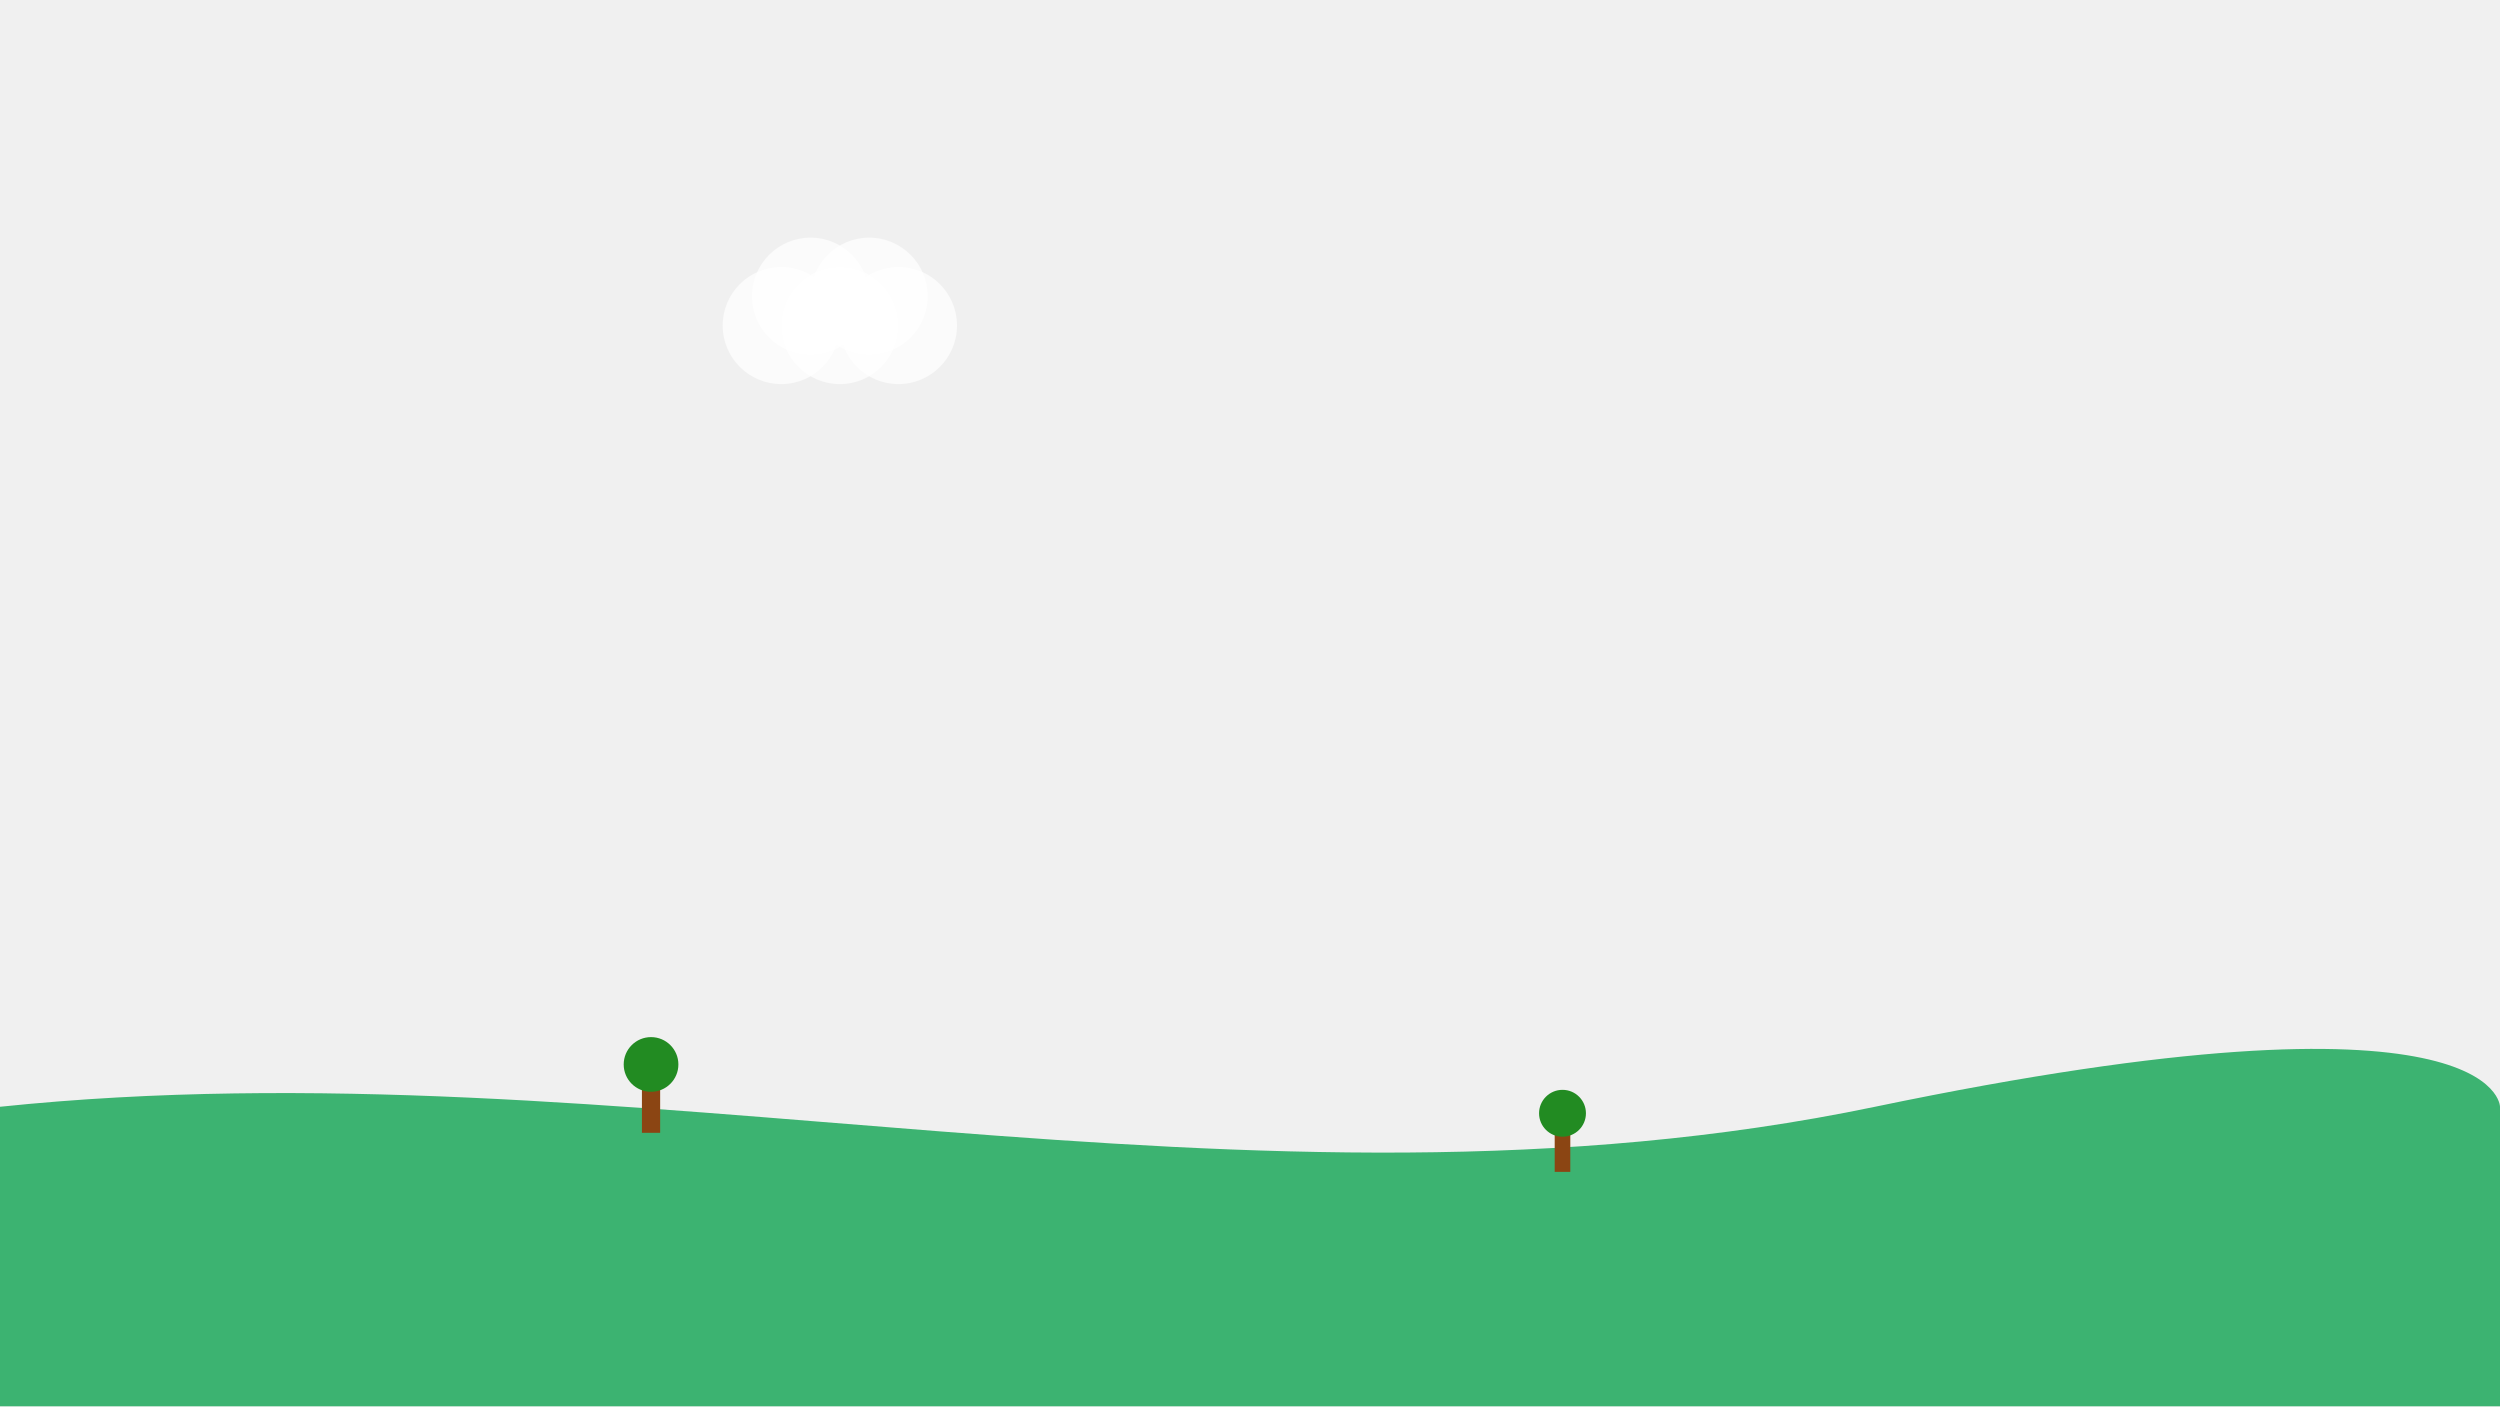
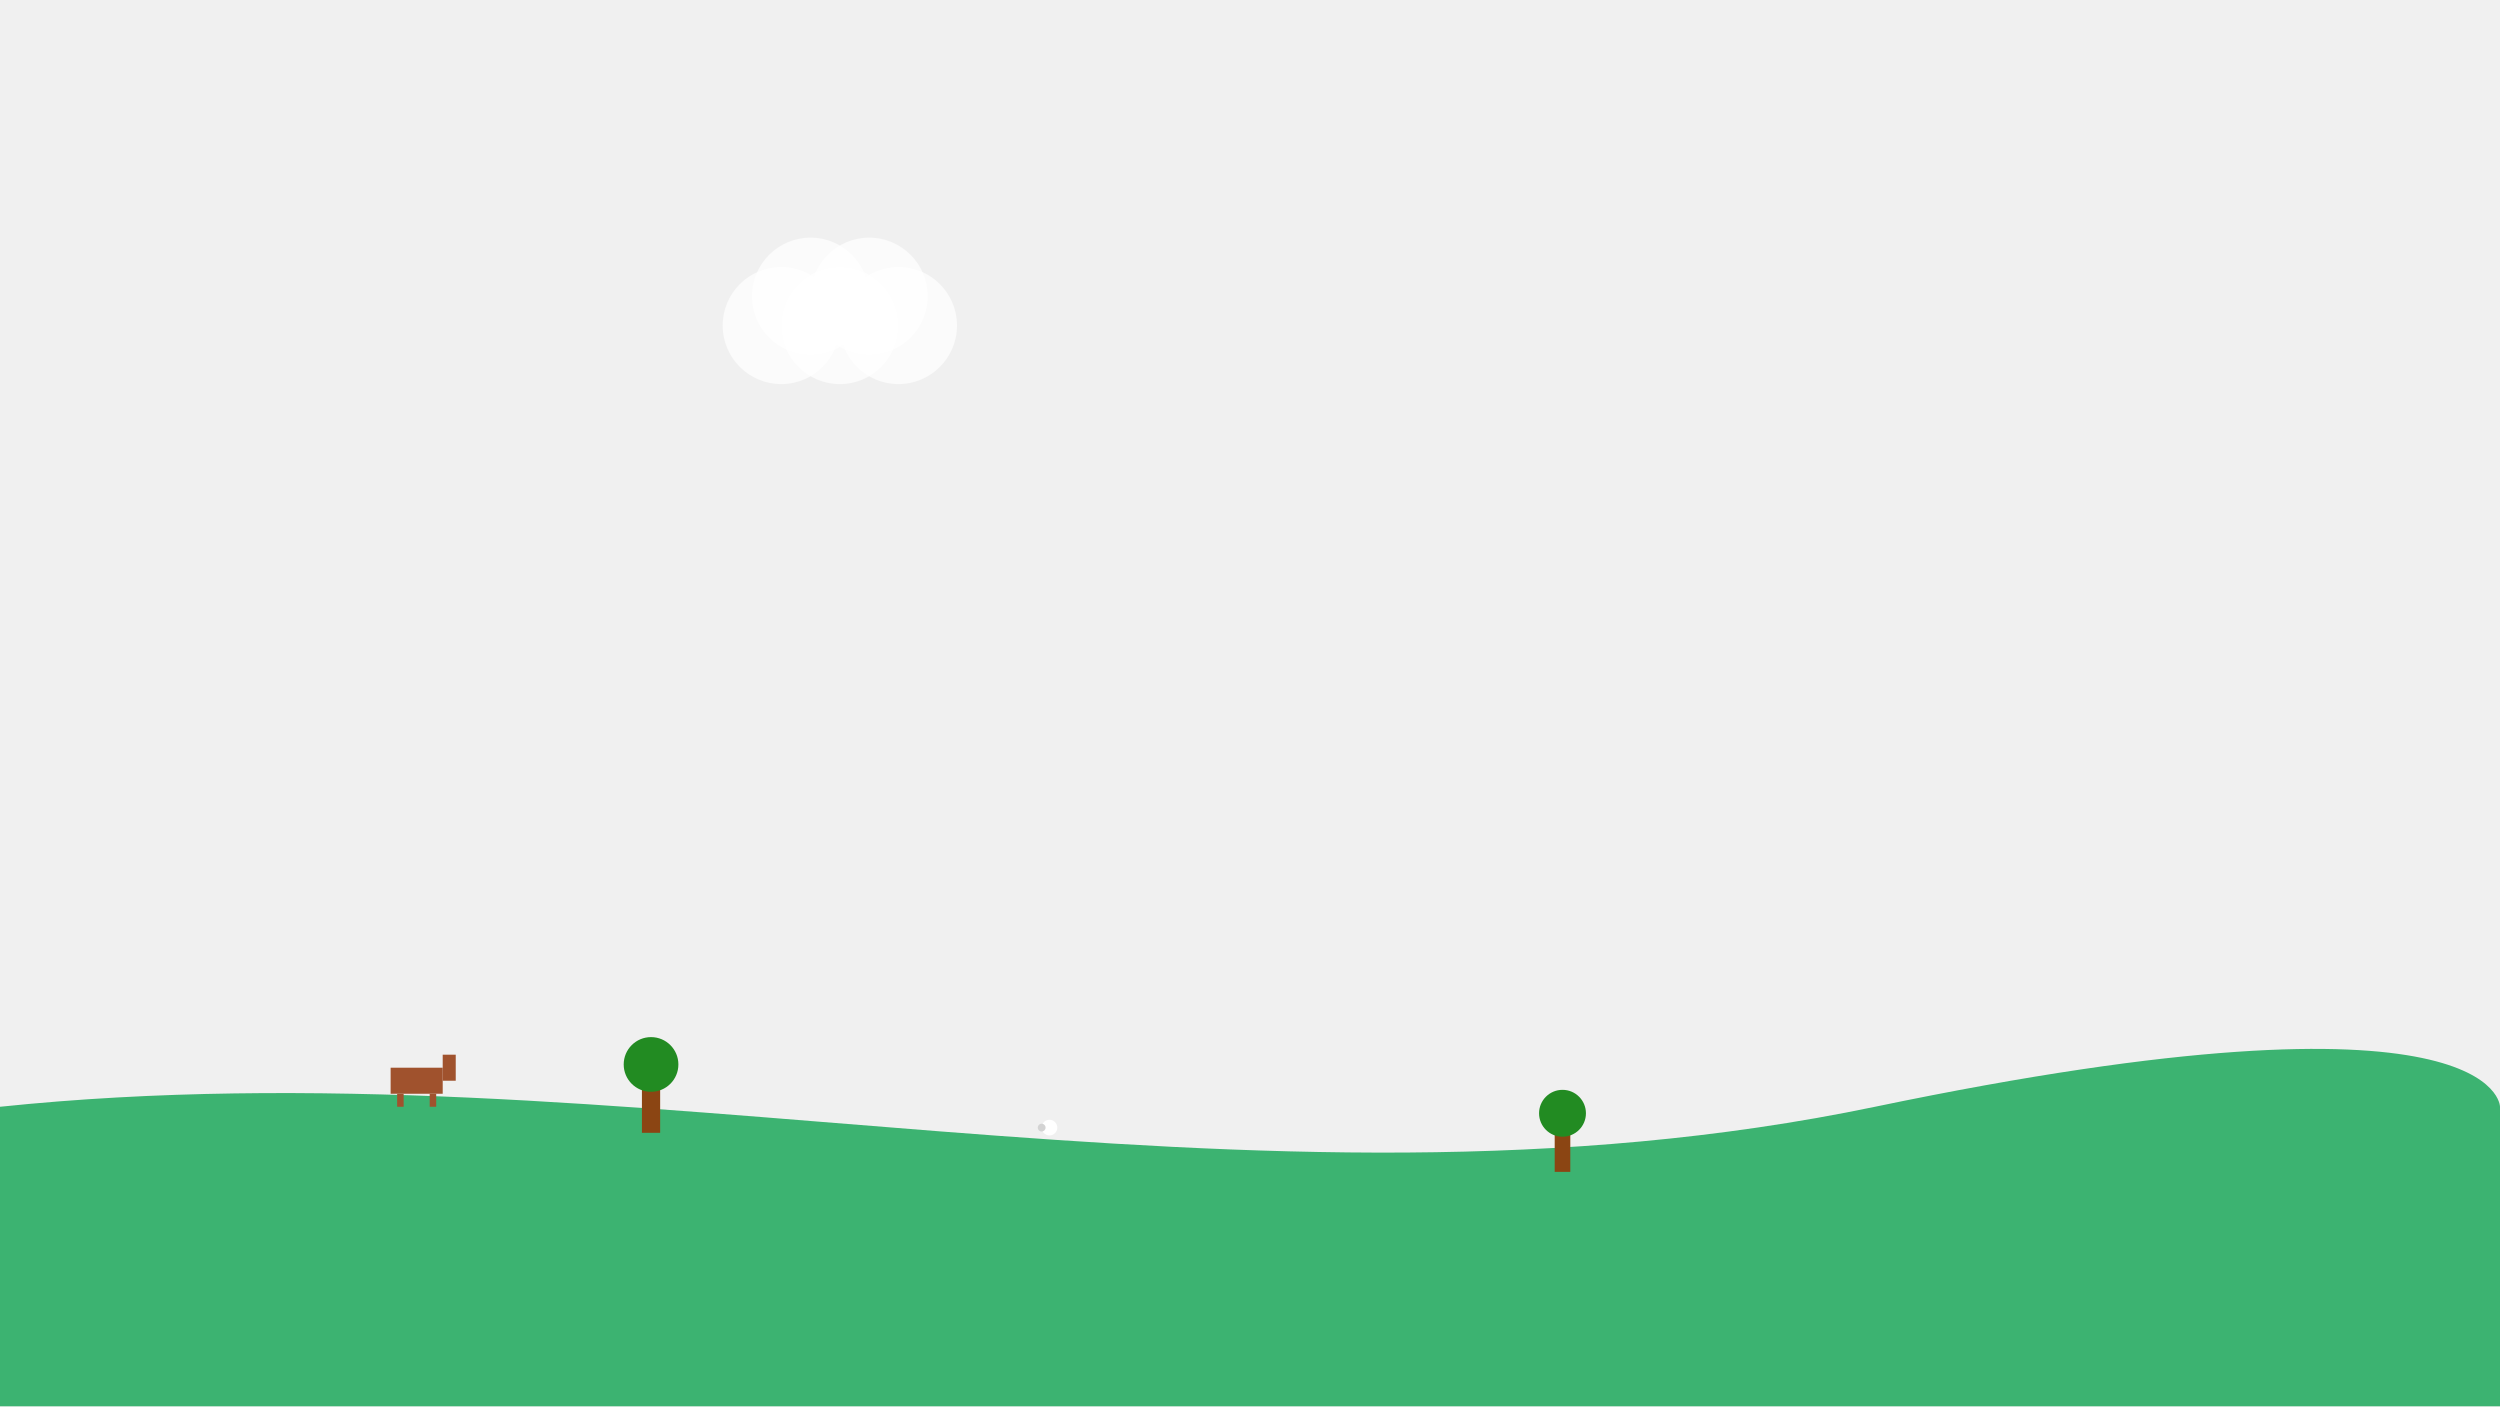
<svg xmlns="http://www.w3.org/2000/svg" width="1920" height="1080" viewBox="0 0 1920 1080">
  <path d="M0,1080 V850 C480,800 960,950 1440,850 C1920,750 1920,850 1920,850 V1080 H0 Z" fill="#3CB371" />
  <g transform="translate(500, 800) scale(0.7)">
    <rect x="-10" y="50" width="20" height="50" fill="#8B4513" />
    <circle cx="0" cy="25" r="30" fill="#228B22" />
  </g>
  <g transform="translate(1200, 840) scale(0.6)">
    <rect x="-10" y="50" width="20" height="50" fill="#8B4513" />
    <circle cx="0" cy="25" r="30" fill="#228B22" />
  </g>
  <g transform="translate(600, 250) scale(1)">
-     <circle cx="0" cy="0" r="45" fill="white" fill-opacity="0.7" />
-     <circle cx="45" cy="0" r="45" fill="white" fill-opacity="0.7" />
-     <circle cx="90" cy="0" r="45" fill="white" fill-opacity="0.7" />
-     <circle cx="22.5" cy="-22.5" r="45" fill="white" fill-opacity="0.7" />
-     <circle cx="67.5" cy="-22.5" r="45" fill="white" fill-opacity="0.7" />
+     <g class="cloud">
+       <circle cx="0" cy="0" r="45" fill="white" fill-opacity="0.7" />
+       <circle cx="45" cy="0" r="45" fill="white" fill-opacity="0.7" />
+       <circle cx="90" cy="0" r="45" fill="white" fill-opacity="0.7" />
+       <circle cx="22.5" cy="-22.5" r="45" fill="white" fill-opacity="0.7" />
+       <circle cx="67.5" cy="-22.5" r="45" fill="white" fill-opacity="0.7" />
+     </g>
+   </g>
+   <g transform="translate(300, 820) scale(0.5)">
+     <g class="animal">
+       <rect x="0" y="0" width="80" height="40" fill="#A0522D" />
+       <rect x="80" y="-20" width="20" height="40" fill="#A0522D" />
+       <rect x="10" y="40" width="10" height="20" fill="#A0522D" />
+       <rect x="60" y="40" width="10" height="20" fill="#A0522D" />
+     </g>
+   </g>
+   <g transform="translate(800, 860) scale(0.3)">
+     <g class="animal">
+       <circle cx="20" cy="20" r="20" fill="white" />
+       <circle cx="0" cy="20" r="10" fill="lightgray" />
+     </g>
  </g>
</svg>
